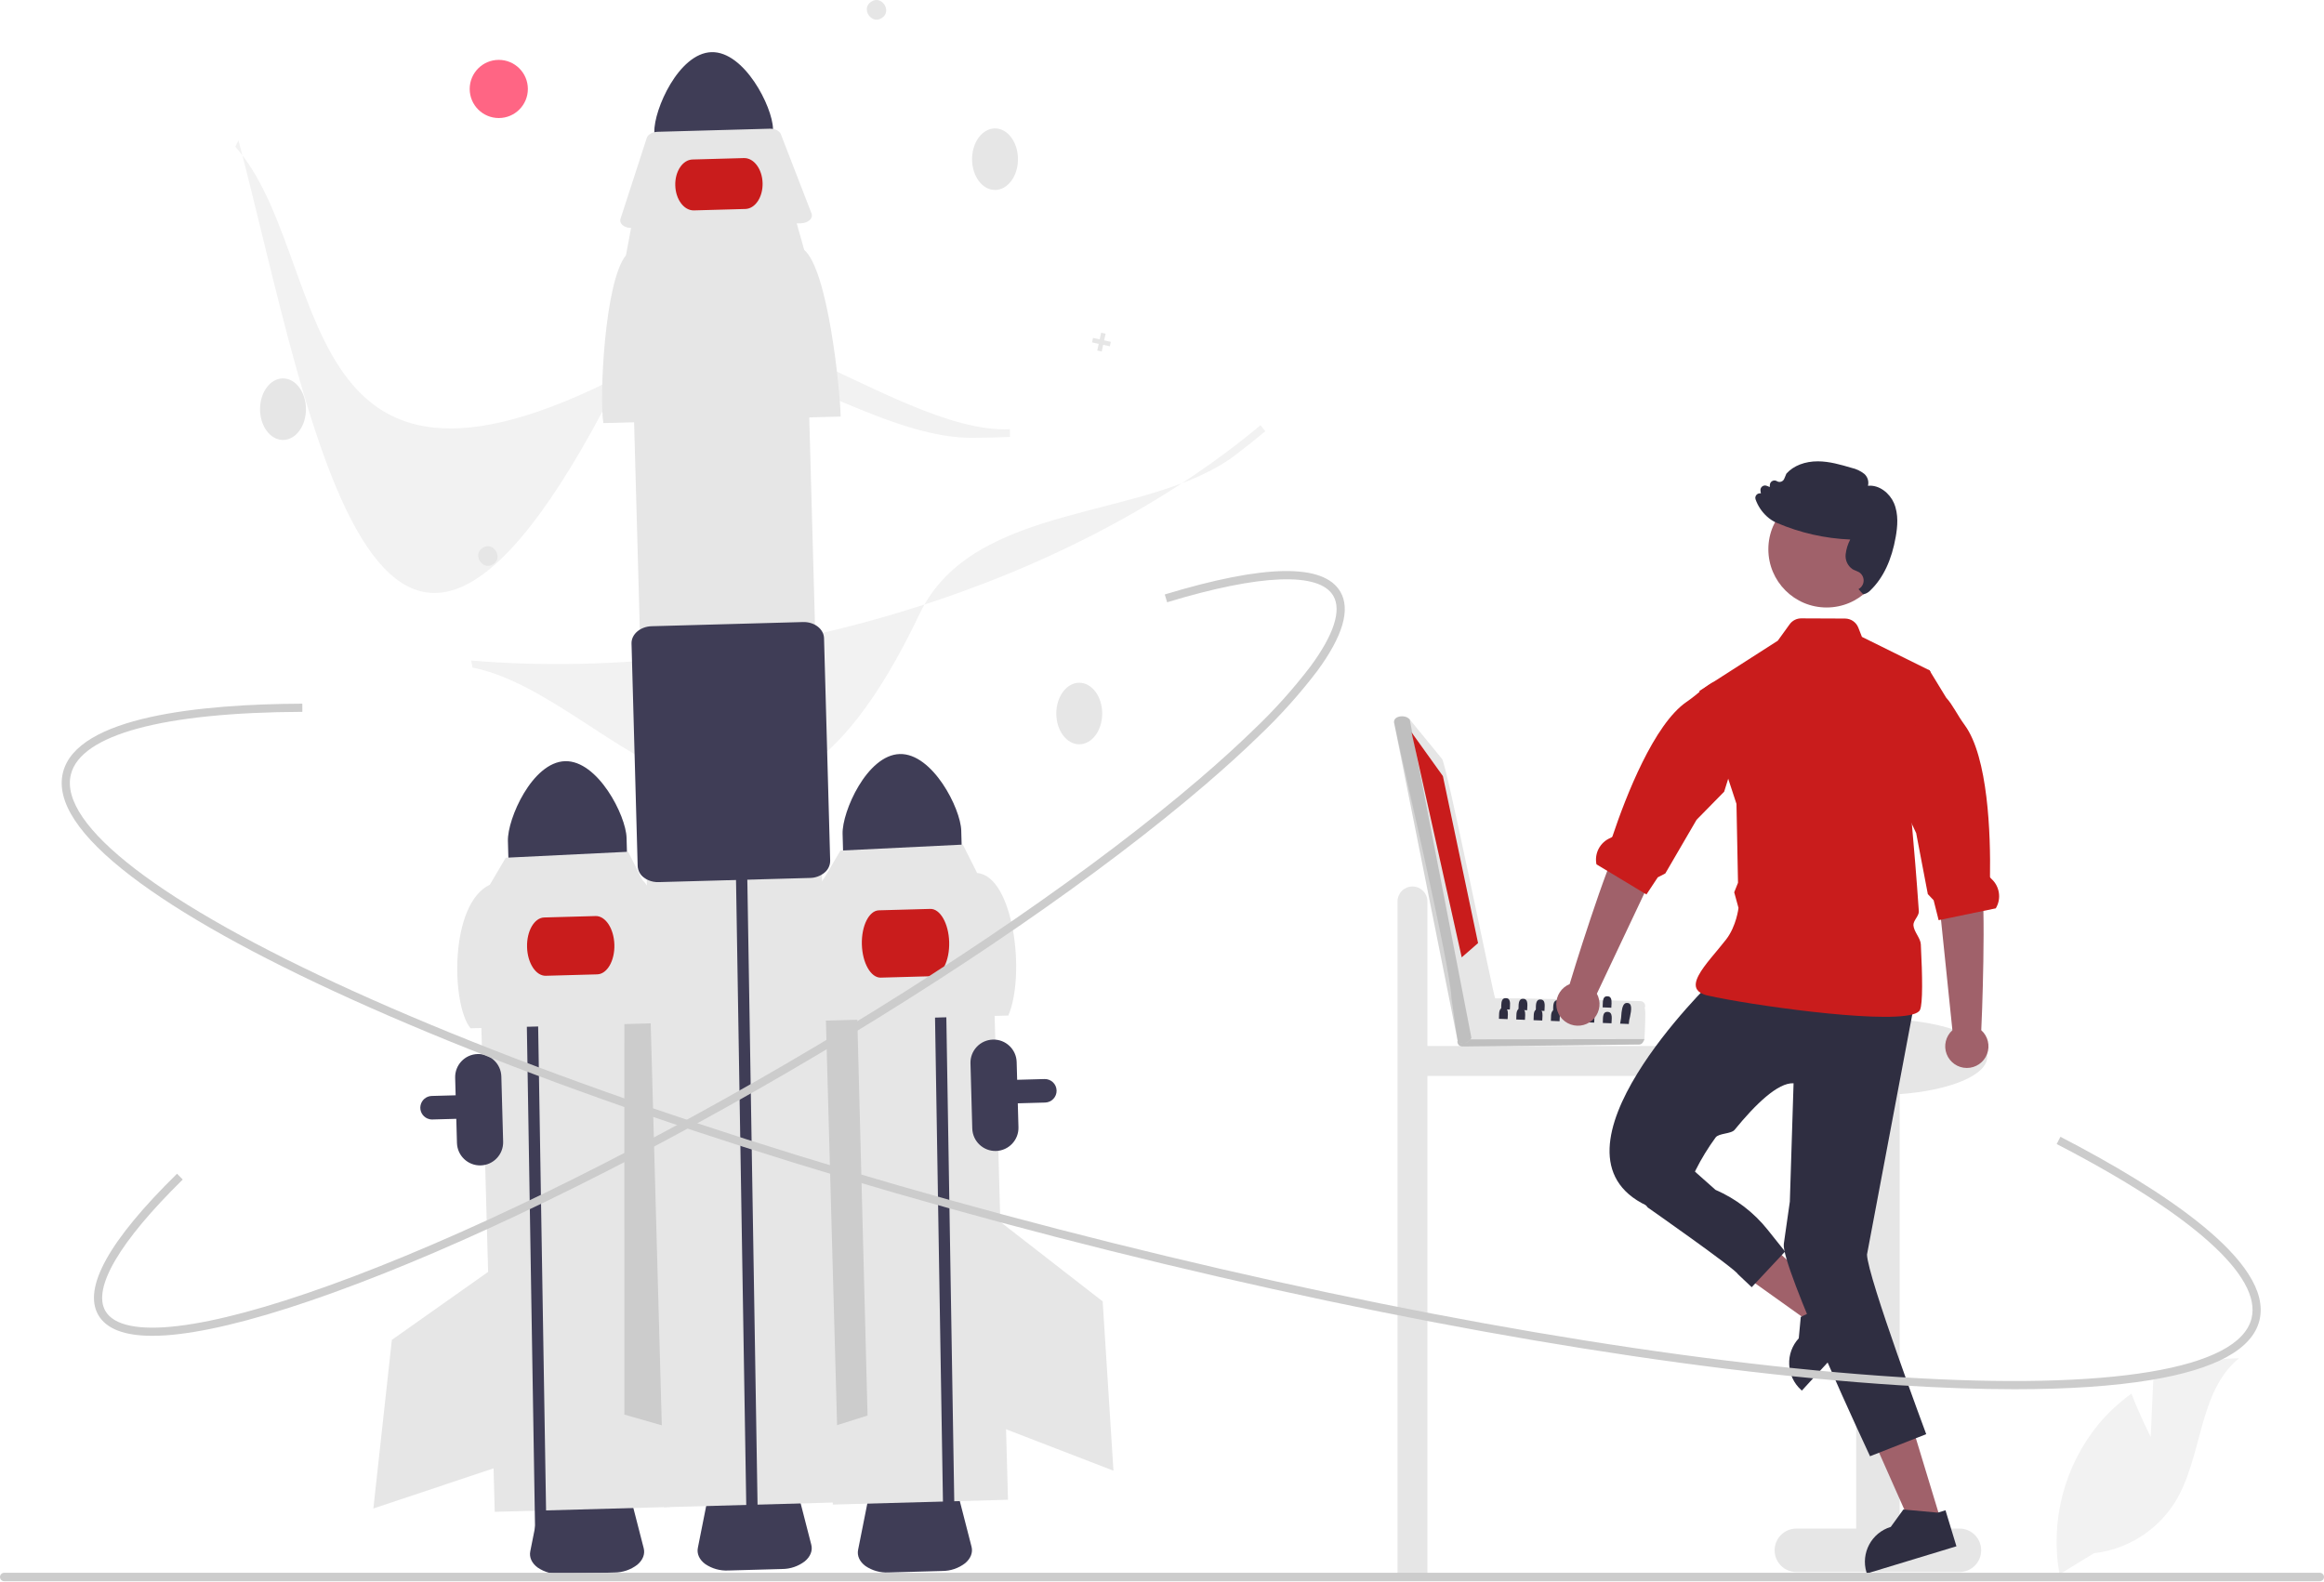
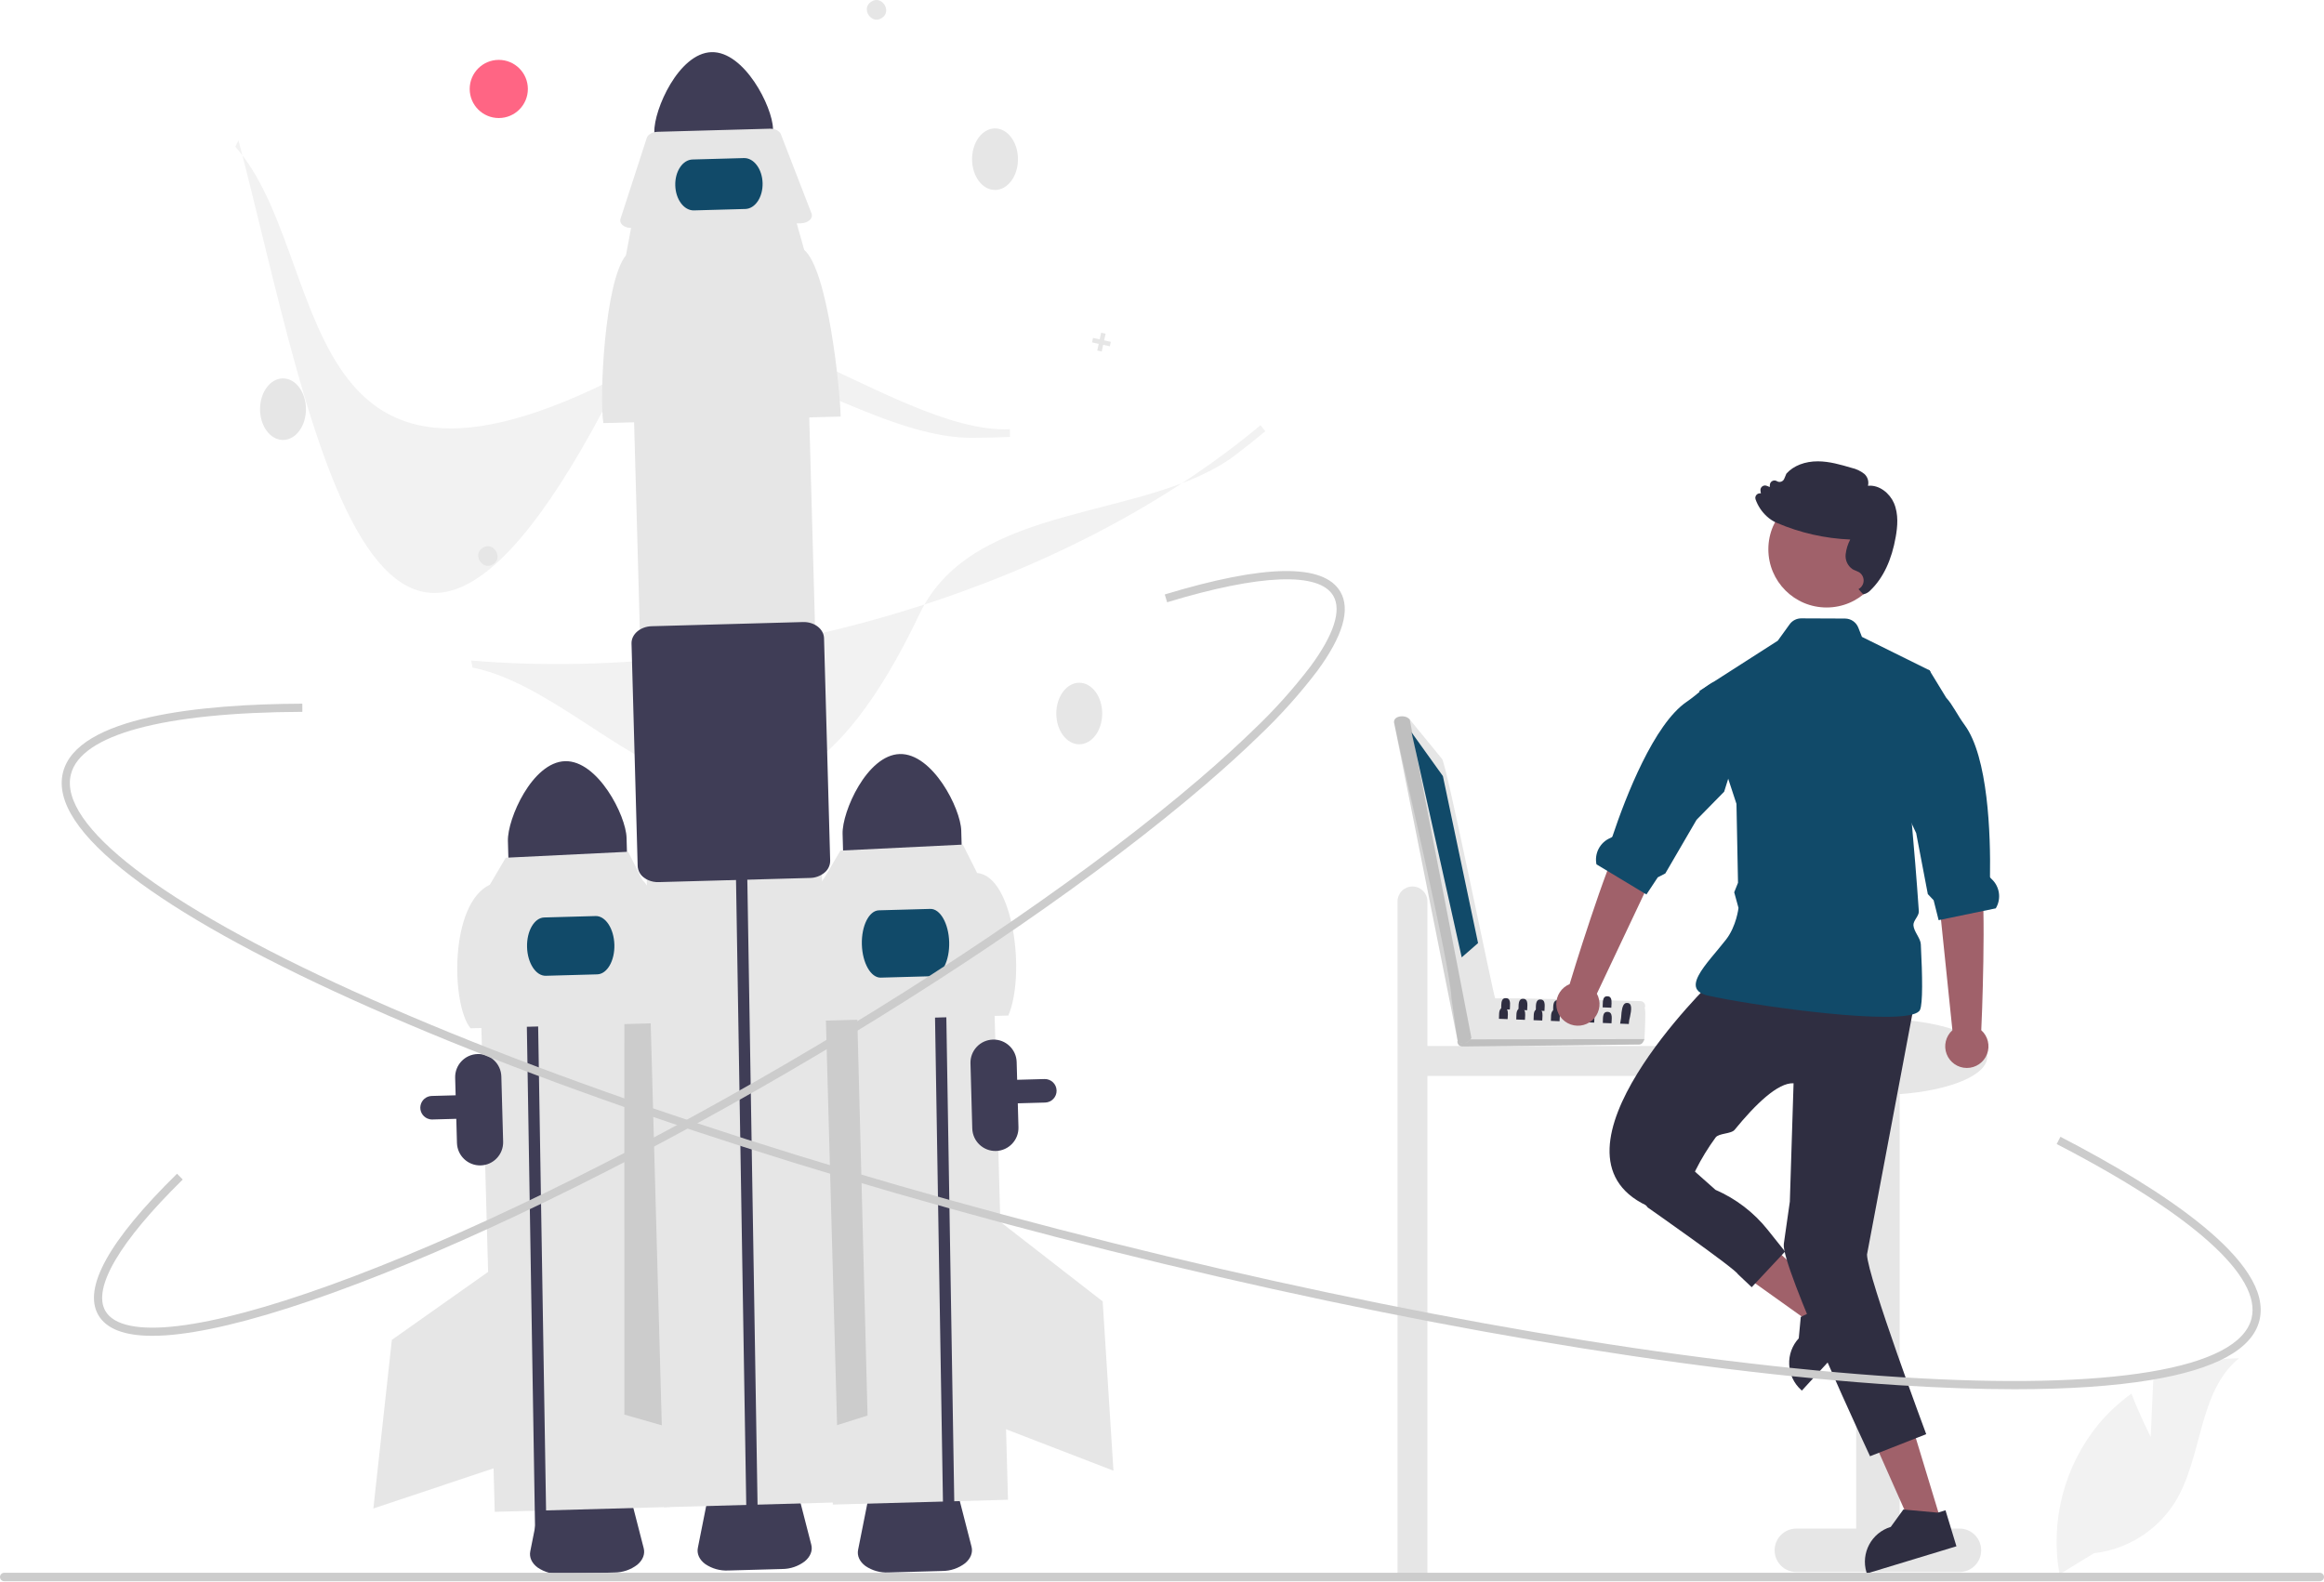
<svg xmlns="http://www.w3.org/2000/svg" data-name="Layer 1" width="855.157" height="581.907" viewBox="0 0 855.157 581.907">
  <path d="M696.927,503.797a5.5,5.5,0,0,1,5.5,5.5v53.206h105.5a5.5,5.5,0,0,1,0,11h-105.5v184h-11V509.297A5.5,5.5,0,0,1,696.927,503.797Z" transform="translate(-177.1854 -177.5591)" fill="#e6e6e6" />
  <path d="M403.333,756.253l-19.832.548a13.812,13.812,0,0,1-8.486-2.379c-2.154-1.602-3.142-3.768-2.708-5.943l3.903-19.613c.735-3.7,5.27-6.497,10.78-6.649l10.952-.302c5.51-.152,10.192,2.39,11.13,6.044l4.979,19.368c.552,2.148-.314,4.365-2.376,6.083A13.812,13.812,0,0,1,403.333,756.253Z" transform="translate(-177.1854 -177.5591)" fill="#3f3d56" />
  <path d="M523.963,755.693l-19.832.548a13.812,13.812,0,0,1-8.486-2.379c-2.154-1.602-3.142-3.768-2.708-5.943l3.903-19.613c.735-3.7,5.27-6.497,10.78-6.649l10.952-.302c5.51-.152,10.192,2.39,11.13,6.044l4.979,19.368c.552,2.148-.314,4.365-2.376,6.083A13.812,13.812,0,0,1,523.963,755.693Z" transform="translate(-177.1854 -177.5591)" fill="#3f3d56" />
  <path d="M334.467,589.188a4.331,4.331,0,0,1,1.595-8.308L561.53,574.655a4.33,4.33,0,0,1,4.449,4.208l0,0a4.336,4.336,0,0,1-4.209,4.448l-0-0-225.468,6.226A4.307,4.307,0,0,1,334.467,589.188Z" transform="translate(-177.1854 -177.5591)" fill="#3f3d56" />
  <rect x="356.219" y="515.396" width="64.474" height="217.68" transform="translate(-194.2683 -166.5985) rotate(-1.58175)" fill="#e6e6e6" />
  <polygon points="242.126 333.079 229.737 366.828 229.748 520.587 244.844 524.916 242.126 333.079" fill="#ccc" />
  <path d="M385.116,457.681c-12.057.342-21.257,21.209-21.036,29.352l.407,14.742,43.659-1.206-.407-14.742C407.511,477.685,397.174,457.357,385.116,457.681Z" transform="translate(-177.1854 -177.5591)" fill="#3f3d56" />
  <path d="M354.063,606.44a8.51,8.51,0,0,1-8.731-8.262l-.662-23.991a8.5,8.5,0,1,1,16.994-.469l.662,23.991A8.51,8.51,0,0,1,354.063,606.44Z" transform="translate(-177.1854 -177.5591)" fill="#3f3d56" />
  <polyline points="193.233 339.284 192.928 323.429 197.086 323.326 197.391 339.13 201.16 569.476 197.001 569.591" fill="#3f3d56" />
  <path d="M425.067,553.92l-74.739,2.064c-7.139-8.705-7.787-45.793,7.111-52.851l5.842-9.92,45.043-2.199,5.264,10.445C420.999,507.764,424.82,544.62,425.067,553.92Z" transform="translate(-177.1854 -177.5591)" fill="#e6e6e6" />
-   <path d="M396.936,536.132l-18.9.522c-3.647.101-6.748-4.631-6.911-10.546s2.672-10.811,6.319-10.912l18.9-.522c3.647-.101,6.748,4.631,6.911,10.546S400.583,536.032,396.936,536.132Z" transform="translate(-177.1854 -177.5591)" fill="#c91c1c" />
+   <path d="M396.936,536.132l-18.9.522c-3.647.101-6.748-4.631-6.911-10.546s2.672-10.811,6.319-10.912l18.9-.522c3.647-.101,6.748,4.631,6.911,10.546S400.583,536.032,396.936,536.132Z" transform="translate(-177.1854 -177.5591)" fill="#114a69" />
  <polygon points="183.151 465.568 144.192 493.088 137.386 555.138 182.834 539.953 183.151 465.568" fill="#e6e6e6" />
  <rect x="480.63" y="512.731" width="64.474" height="217.68" transform="translate(-194.1474 -163.1654) rotate(-1.58175)" fill="#e6e6e6" />
  <polygon points="301.996 333.806 315.257 367.222 319.236 520.93 304.257 525.649 301.996 333.806" fill="#ccc" />
  <ellipse cx="397.132" cy="262.584" rx="8.447" ry="11.327" fill="#e6e6e6" />
  <path d="M508.269,455.051c-12.057.342-21.257,21.209-21.036,29.352l.407,14.742,43.659-1.206L530.892,483.197C530.663,475.054,520.326,454.727,508.269,455.051Z" transform="translate(-177.1854 -177.5591)" fill="#3f3d56" />
  <polyline points="343.567 344.247 343.262 328.392 347.42 328.288 347.725 344.093 351.494 574.439 347.335 574.554" fill="#3f3d56" />
  <path d="M548.219,551.29l-74.739,2.064c-1.303-7.877.383-44.633,7.111-52.851l5.842-9.92,45.043-2.199,5.264,10.445C550.039,499.912,554.691,536.032,548.219,551.29Z" transform="translate(-177.1854 -177.5591)" fill="#e6e6e6" />
-   <path d="M520.18,536.813l-18.9.522c-3.647.101-6.768-5.374-6.957-12.202s2.626-12.466,6.273-12.567l18.9-.522c3.647-.101,6.768,5.374,6.957,12.202S523.827,536.712,520.18,536.813Z" transform="translate(-177.1854 -177.5591)" fill="#c91c1c" />
+   <path d="M520.18,536.813l-18.9.522c-3.647.101-6.768-5.374-6.957-12.202s2.626-12.466,6.273-12.567l18.9-.522c3.647-.101,6.768,5.374,6.957,12.202S523.827,536.712,520.18,536.813Z" transform="translate(-177.1854 -177.5591)" fill="#114a69" />
  <polygon points="368.086 449.662 405.749 478.93 409.715 541.227 365.009 523.983 368.086 449.662" fill="#e6e6e6" />
  <path d="M534.754,338.68c-40.413,0-86.857-44.846-127.949-23.539-124.415,64.514-107.289-43.44-143.032-83.589l1.173-2.354c27.059,103.218,51.543,267.692,142.399,83.205,22.759-46.214,97.455,25.22,141.423,23.113l.076,2.829Q541.88,338.681,534.754,338.68Z" transform="translate(-177.1854 -177.5591)" fill="#f2f2f2" />
  <path d="M631.751,345.026c-32.216,24.4-96.316,16.691-116.208,58.487-60.228,126.545-111.754,30.148-164.488,19.724l-.486-2.585c52.79,4.378,109.414-2.415,163.751-19.648,49.104-15.571,92.915-38.736,126.692-66.962l1.769,2.209Q637.432,340.725,631.751,345.026Z" transform="translate(-177.1854 -177.5591)" fill="#f2f2f2" />
  <ellipse cx="104.132" cy="150.584" rx="8.447" ry="11.327" fill="#e6e6e6" />
  <ellipse cx="366.132" cy="58.584" rx="8.447" ry="11.327" fill="#e6e6e6" />
  <path d="M358.656,385.188c-3.862,2.573-7.815-3.551-3.878-6.01C358.639,376.605,362.592,382.729,358.656,385.188Z" transform="translate(-177.1854 -177.5591)" fill="#e6e6e6" />
  <path d="M501.656,184.188c-3.862,2.573-7.815-3.551-3.878-6.01C501.639,175.605,505.592,181.729,501.656,184.188Z" transform="translate(-177.1854 -177.5591)" fill="#e6e6e6" />
  <polygon points="408.749 125.801 406.292 125.262 406.83 122.804 405.192 122.445 404.653 124.903 402.196 124.365 401.837 126.003 404.294 126.542 403.756 128.999 405.394 129.358 405.933 126.9 408.39 127.439 408.749 125.801" fill="#e6e6e6" />
  <circle cx="183.535" cy="32.737" r="10.702" fill="#ff6584" />
  <path d="M439.001,196.75c-12.057.342-21.257,21.209-21.036,29.352l.407,14.742,43.659-1.206-.407-14.742C461.396,216.753,451.059,196.426,439.001,196.75Z" transform="translate(-177.1854 -177.5591)" fill="#3f3d56" />
  <path d="M464.998,754.968l-19.832.548a13.812,13.812,0,0,1-8.486-2.379c-2.154-1.602-3.142-3.768-2.708-5.943l3.903-19.613c.736-3.7,5.27-6.497,10.78-6.649l10.952-.302c5.51-.152,10.192,2.39,11.13,6.044l4.979,19.368c.552,2.148-.314,4.365-2.376,6.083A13.812,13.812,0,0,1,464.998,754.968Z" transform="translate(-177.1854 -177.5591)" fill="#3f3d56" />
  <rect x="415.453" y="291.401" width="64.474" height="440.016" transform="translate(-191.1314 -165.0065) rotate(-1.58175)" fill="#e6e6e6" />
  <polyline points="270.868 325.949 270.563 310.094 274.721 309.991 275.026 325.795 278.795 556.141 274.636 556.256" fill="#3f3d56" />
  <path d="M486.531,330.851,399.205,333.262c-1.523-9.203.447-52.15,8.308-61.752l2.154-11.462,60.297-1.665,3.155,11.171C481.778,276.922,486.242,319.985,486.531,330.851Z" transform="translate(-177.1854 -177.5591)" fill="#e6e6e6" />
  <path d="M471.87,259.735l-62.223,1.718c-2.297.063-4.193-1.142-4.236-2.693a1.952,1.952,0,0,1,.097-.658l9.665-29.775c.414-1.275,2.061-2.211,3.984-2.264l41.264-1.139c1.923-.053,3.619.791,4.103,2.041l11.293,29.196c.578,1.493-.756,3.047-2.98,3.471A6.081,6.081,0,0,1,471.87,259.735Z" transform="translate(-177.1854 -177.5591)" fill="#e6e6e6" />
  <path d="M415.786,501.486a7.626,7.626,0,0,1-1.581-.915,5.604,5.604,0,0,1-2.379-4.321l-2.261-81.878c-.093-3.389,3.225-6.241,7.398-6.356l55.703-1.538c4.173-.116,7.643,2.549,7.737,5.938l2.261,81.878a5.603,5.603,0,0,1-2.137,4.446,8.506,8.506,0,0,1-5.261,1.91l-55.702,1.538A8.92,8.92,0,0,1,415.786,501.486Z" transform="translate(-177.1854 -177.5591)" fill="#3f3d56" />
-   <path d="M451.438,254.466l-18.9.522c-3.647.101-6.731-4.02-6.874-9.184s2.709-9.449,6.356-9.55l18.9-.522c3.647-.101,6.731,4.02,6.874,9.184S455.085,254.365,451.438,254.466Z" transform="translate(-177.1854 -177.5591)" fill="#c91c1c" />
+   <path d="M451.438,254.466l-18.9.522c-3.647.101-6.731-4.02-6.874-9.184s2.709-9.449,6.356-9.55l18.9-.522c3.647-.101,6.731,4.02,6.874,9.184S455.085,254.365,451.438,254.466Z" transform="translate(-177.1854 -177.5591)" fill="#114a69" />
  <path d="M898.194,740.087h-22V580.21c18.402-1.32,32.233-6.955,32.233-13.707,0-7.732-18.132-14-40.5-14s-40.5,6.268-40.5,14c0,6.818,14.1,12.494,32.767,13.742V740.087h-22a8,8,0,0,0,0,16h60a8,8,0,0,0,0-16Z" transform="translate(-177.1854 -177.5591)" fill="#e6e6e6" />
  <polygon points="676.847 481.363 669.62 489.238 635.806 465.112 646.471 453.489 676.847 481.363" fill="#a0616a" />
  <path d="M835.554,679.707a13.322,13.322,0,0,0,4.336,9.307l.318.296,9.478-10.329,13.821-15.064-10.203-9.367-1.842,2.012-.192.207-9.182,4.343-1.946.925-.333.155-.732,7.865v.007A13.283,13.283,0,0,0,835.554,679.707Z" transform="translate(-177.1854 -177.5591)" fill="#2f2e41" />
  <polygon points="714.287 559.924 704.06 563.031 687.21 525.063 702.304 520.478 714.287 559.924" fill="#a0616a" />
  <path d="M863.987,756.202l.126.422,32.976-10.018-4.025-13.251-2.604.792-.274.081-12.26-1.125-.363-.03-4.639,6.4a13.413,13.413,0,0,0-8.938,16.728Z" transform="translate(-177.1854 -177.5591)" fill="#2f2e41" />
  <path id="ad16ec3e-8c70-4d69-a6df-f9bf45b483f6-284" data-name="Path 17" d="M807.142,538.687s-65.294,63.042-24.016,82.556h12.758a84.503,84.503,0,0,1,12.611-25.108c1.205-1.577,5.721-1.257,6.975-2.794,7.657-9.387,15.958-17.448,21.691-17.128l-1.372,43.558L833.571,635.308c-1.165,8.032,31.727,78.161,31.727,78.161L885.972,705.344s-21.54-57.762-21.792-66.089L881.442,547.693Z" transform="translate(-177.1854 -177.5591)" fill="#2f2e41" />
-   <path d="M801.698,541.796a3.89,3.89,0,0,0,1.273,1.154,8.99,8.99,0,0,0,2.671.991c14.701,3.337,62.726,10.255,75.192,6.955,1.532-.4,2.53-.962,2.856-1.702,1.043-2.338.91-12.215.296-24.142-.111-2.234-2.575-4.654-2.723-6.992-.104-1.753,2.109-3.403,1.99-5.186-.814-12.06-1.864-24.349-2.567-32.118-.444-4.994-.747-8.116-.747-8.116l7.584-47.817-.355-.585-.4-.2-24.453-12.104-1.332-3.403a5.267,5.267,0,0,0-4.876-3.337l-16.107-.067a5.249,5.249,0,0,0-4.284,2.175l-4.365,6.045-28.855,18.497.111.34,13.54,41.203.067,3.211v.007l.503,25.821-1.398,3.5,1.576,5.741s-.725,6.711-4.609,11.697c-3.522,4.528-8.005,9.248-10.033,13.081v.007C801.128,538.571,800.751,540.405,801.698,541.796Z" transform="translate(-177.1854 -177.5591)" fill="#c91c1c" />
+   <path d="M801.698,541.796a3.89,3.89,0,0,0,1.273,1.154,8.99,8.99,0,0,0,2.671.991c14.701,3.337,62.726,10.255,75.192,6.955,1.532-.4,2.53-.962,2.856-1.702,1.043-2.338.91-12.215.296-24.142-.111-2.234-2.575-4.654-2.723-6.992-.104-1.753,2.109-3.403,1.99-5.186-.814-12.06-1.864-24.349-2.567-32.118-.444-4.994-.747-8.116-.747-8.116l7.584-47.817-.355-.585-.4-.2-24.453-12.104-1.332-3.403a5.267,5.267,0,0,0-4.876-3.337l-16.107-.067a5.249,5.249,0,0,0-4.284,2.175l-4.365,6.045-28.855,18.497.111.34,13.54,41.203.067,3.211v.007l.503,25.821-1.398,3.5,1.576,5.741s-.725,6.711-4.609,11.697c-3.522,4.528-8.005,9.248-10.033,13.081v.007C801.128,538.571,800.751,540.405,801.698,541.796Z" transform="translate(-177.1854 -177.5591)" fill="#114a69" />
  <path id="ef5568b9-6037-4ec0-9cfc-fa22633e4b80-285" data-name="Path 18" d="M779.991,617.498l3.49,4.41s32.098,22.456,33.2,24.555l5.073,4.8,12.274-13.12-6.383-8a50.107,50.107,0,0,0-19.221-14.716h0l-9.782-8.679Z" transform="translate(-177.1854 -177.5591)" fill="#2f2e41" />
  <path d="M895.61,556.69l-5.845-56.578L888.222,476.827l16.36-2.958s-.648,16.65,1.495,26.044c2.115,9.27.281,55.535.15,56.773a7.96,7.96,0,1,1-10.617.005Z" transform="translate(-177.1854 -177.5591)" fill="#a0616a" />
-   <path d="M876.128,471.006l4.558,9.751,1.591,3.396,4.284,22.433,2.138,2.271,1.842,7.332.866-.178,15.611-3.233,4.55-.94A8.65,8.65,0,0,0,909.999,501.015c-.311-.281-.57-.555-.562-.814.259-15.604-.695-44.096-9.315-55.823-2.738-3.722-4.38-7.428-6.77-10.018-.007-.007-.007-.015-.015-.015l-5.815-9.522-.355-.585-.4-.2Z" transform="translate(-177.1854 -177.5591)" fill="#c91c1c" />
+   <path d="M876.128,471.006l4.558,9.751,1.591,3.396,4.284,22.433,2.138,2.271,1.842,7.332.866-.178,15.611-3.233,4.55-.94A8.65,8.65,0,0,0,909.999,501.015c-.311-.281-.57-.555-.562-.814.259-15.604-.695-44.096-9.315-55.823-2.738-3.722-4.38-7.428-6.77-10.018-.007-.007-.007-.015-.015-.015l-5.815-9.522-.355-.585-.4-.2Z" transform="translate(-177.1854 -177.5591)" fill="#114a69" />
  <circle id="af7fa85c-211d-4c02-a612-cf38cfa53f1c" data-name="Ellipse 5" cx="672.128" cy="202.131" r="21.431" fill="#a0616a" />
  <path d="M874.761,375.079c.628-3.601,1.117-8.27-.681-12.42-1.519-3.493-5.32-6.768-9.545-6.326a4.399,4.399,0,0,0-1.373-4.399,11.555,11.555,0,0,0-4.688-2.204c-3.971-1.167-8.084-2.377-12.332-2.4-4.767-.026-8.99,1.607-11.58,4.486l-.063.093-.776,1.854a1.868,1.868,0,0,1-1.149,1.057,1.836,1.836,0,0,1-1.553-.19,1.695,1.695,0,0,0-2.581,1.366l-.041.791-1.112-.443a1.69,1.69,0,0,0-2.299,1.851l.148.941a1.811,1.811,0,0,0-1.38.311,1.655,1.655,0,0,0-.589,1.86,15.398,15.398,0,0,0,4.284,6.4,12.802,12.802,0,0,0,2.908,1.977q.329.166.685.315a76.252,76.252,0,0,0,26.963,6.108,15.654,15.654,0,0,0-1.674,5.372,5.875,5.875,0,0,0,2.514,5.541,7.399,7.399,0,0,0,1.204.552,7.941,7.941,0,0,1,1.155.534,3.598,3.598,0,0,1-.148,6.243s1.595,1.947,1.85,1.914a4.982,4.982,0,0,0,2.625-1.553C870.173,390.202,873.278,383.602,874.761,375.079Z" transform="translate(-177.1854 -177.5591)" fill="#2f2e41" />
  <path d="M968.583,706.352l.931-20.943a67.64,67.64,0,0,1,31.55-7.986c-15.153,12.389-13.259,36.269-23.532,52.929a40.686,40.686,0,0,1-29.835,18.801l-12.68,7.764a68.176,68.176,0,0,1,14.37-55.246A65.854,65.854,0,0,1,961.489,690.425C964.526,698.433,968.583,706.352,968.583,706.352Z" transform="translate(-177.1854 -177.5591)" fill="#f2f2f2" />
  <path d="M1032.342,757.913a1.549,1.549,0,0,1-1.553,1.553H178.739a1.553,1.553,0,0,1,0-3.106h852.05A1.549,1.549,0,0,1,1032.342,757.913Z" transform="translate(-177.1854 -177.5591)" fill="#ccc" />
  <path d="M543.683,601.125a8.51,8.51,0,0,1-8.731-8.262l-.662-23.991a8.5,8.5,0,0,1,16.994-.469l.662,23.991A8.51,8.51,0,0,1,543.683,601.125Z" transform="translate(-177.1854 -177.5591)" fill="#3f3d56" />
  <path d="M918.54,688.807q-19.368,0-42.457-1.464c-79.614-5.056-182.738-22.633-290.376-49.492-107.638-26.859-206.93-59.794-279.585-92.734-35.393-16.047-62.556-31.236-80.735-45.147-19.247-14.727-27.666-27.564-25.024-38.153,5.148-20.629,50.731-25.142,88.064-25.295l.013,3c-51.268.21-81.514,8.387-85.166,23.022-4.652,18.64,33.287,47.741,104.087,79.841,72.496,32.868,171.605,65.739,279.073,92.557,107.467,26.816,210.401,44.363,289.84,49.408,77.579,4.928,124.743-2.938,129.395-21.578,3.862-15.477-21.598-38.275-71.689-64.198l1.379-2.664c36.397,18.836,78.646,45.852,73.222,67.589-2.643,10.589-16.105,17.965-40.015,21.923C954.935,687.676,938.194,688.807,918.54,688.807Z" transform="translate(-177.1854 -177.5591)" fill="#ccc" />
  <path d="M233.244,669.154c-10.246,0-16.907-2.546-19.855-7.607-5.814-9.98,3.923-27.493,28.941-52.051l2.102,2.141c-23.239,22.812-33.343,40.001-28.451,48.4,3.096,5.312,12.309,7.217,26.648,5.504,14.235-1.699,33.101-6.765,56.072-15.055,47.291-17.067,106.623-45.856,167.065-81.064,60.44-35.207,114.75-72.616,152.927-105.335,7.333-6.286,13.987-12.333,19.779-17.971a196.96,196.96,0,0,0,20.976-23.377c8.563-11.627,11.453-20.581,8.358-25.895-5.17-8.875-26.888-8.04-61.156,2.353l-.87-2.871c36.766-11.149,58.507-11.483,64.619-.992,3.797,6.519.926,16.337-8.534,29.184a199.923,199.923,0,0,1-21.299,23.748c-5.837,5.683-12.539,11.772-19.92,18.1-38.31,32.833-92.777,70.354-153.369,105.649-60.594,35.297-120.1,64.168-167.556,81.295-23.185,8.367-42.273,13.485-56.735,15.211A82.698,82.698,0,0,1,233.244,669.154Z" transform="translate(-177.1854 -177.5591)" fill="#ccc" />
  <path d="M780.787,545.982c-7.414-.148-47.24-1.291-53.771-1.01-.369-1.293-12.75,14.573-13.051,14.671a1.808,1.808,0,0,0,.605,2.908c.728.442,64.932-.746,65.71-.591a1.786,1.786,0,0,0,1.594-1.038l.429-.961c.045-1.644.583-10.048.1-11.485A1.778,1.778,0,0,0,780.787,545.982Z" transform="translate(-177.1854 -177.5591)" fill="#e6e6e6" />
  <path d="M782.303,559.959c-.377.905-.859,2.043-2.023,2.001l-65.032.73a1.794,1.794,0,0,1-1.565-2.633Z" transform="translate(-177.1854 -177.5591)" opacity="0.17" style="isolation:isolate" />
  <path d="M727.32,544.777c-.7-1.211-18.086-87.238-19.537-87.958l-11.87-14.521-1.061-.798c-1.475-.81-5.014-.262-4.696,1.991h0c2.789,13.37,20.726,89.518,21.119,101.39l2.159,15.124a1.863,1.863,0,0,0,2.3,1.53,3.583,3.583,0,0,0,2.877-2.079C718.773,558.923,728.133,545.087,727.32,544.777Z" transform="translate(-177.1854 -177.5591)" fill="#e6e6e6" />
  <path d="M695.91,442.299l22.703,117.161c-.759,1.922-4.312,3.268-5.139.747-.014-.003-23.291-116.644-23.315-116.713C689.911,440.687,694.55,440.598,695.91,442.299Z" transform="translate(-177.1854 -177.5591)" opacity="0.17" style="isolation:isolate" />
-   <polygon points="519.409 269.531 530.939 285.603 543.881 347.068 537.865 352.316 519.409 269.531" fill="#c91c1c" />
+   <polygon points="519.409 269.531 530.939 285.603 543.881 347.068 537.865 352.316 519.409 269.531" fill="#114a69" />
  <path d="M773.344,554.269l3.19.13a12.539,12.539,0,0,1,.46-2.76c.48-2.28.91-4.99-1.08-4.98-1.35-.13-1.81,1.58-2.05,3.44A26.318,26.318,0,0,1,773.344,554.269Z" transform="translate(-177.1854 -177.5591)" fill="#2f2e41" />
  <path d="M755.044,549.979l2.15.08,1.04.04c-.02-1.14.51-3.49-.78-4.07a1.6,1.6,0,0,0-.65-.13c-1.21-.07-1.57.85-1.68,1.91-.07.64-.04,1.32-.06,1.85C755.064,549.769,755.054,549.879,755.044,549.979Z" transform="translate(-177.1854 -177.5591)" fill="#2f2e41" />
  <path d="M748.674,549.719l2.16.09,1.03.04c-.02-1.31.67-4.17-1.43-4.21-1.94-.11-1.69,2.36-1.74,3.76C748.694,549.509,748.684,549.619,748.674,549.719Z" transform="translate(-177.1854 -177.5591)" fill="#2f2e41" />
  <path d="M742.304,549.469l2.15.08,1.04.04c-.02-1.3.67-4.16-1.43-4.2-1.94-.12-1.69,2.35-1.74,3.76C742.324,549.259,742.314,549.369,742.304,549.469Z" transform="translate(-177.1854 -177.5591)" fill="#2f2e41" />
  <path d="M735.934,549.209l2.16.09,1.03.04c-.02-1.31.67-4.16-1.43-4.21-1.94-.11-1.69,2.36-1.74,3.76C735.954,548.999,735.944,549.109,735.934,549.209Z" transform="translate(-177.1854 -177.5591)" fill="#2f2e41" />
  <path d="M729.564,548.959l2.15.08,1.04.04c-.02-1.2.56-3.71-.98-4.14h-.01a1.464,1.464,0,0,0-.44-.06,1.506,1.506,0,0,0-.54.05h-.01c-1.34.35-1.15,2.45-1.19,3.71C729.584,548.749,729.574,548.859,729.564,548.959Z" transform="translate(-177.1854 -177.5591)" fill="#2f2e41" />
  <path d="M766.914,548.279l3.19.13c0-.12,0-.25.01-.4a13.33,13.33,0,0,0,.04-2.29c-.11-.84-.47-1.5-1.48-1.52-1.03-.06-1.44.6-1.6,1.45a3.116,3.116,0,0,0-.08.44v.01C766.914,546.879,766.964,547.719,766.914,548.279Z" transform="translate(-177.1854 -177.5591)" fill="#2f2e41" />
  <path d="M760.544,548.019l3.19.13a23.28,23.28,0,0,0,.06-2.58c-.09-.88-.44-1.6-1.49-1.62-1.06-.07-1.47.65-1.63,1.54C760.524,546.349,760.604,547.379,760.544,548.019Z" transform="translate(-177.1854 -177.5591)" fill="#2f2e41" />
  <path d="M754.174,547.769l.95.04,2.24.09c-.01-.48.08-1.18.09-1.87a4.233,4.233,0,0,0-.02-.62c-.08-.93-.41-1.7-1.5-1.72-1.11-.06-1.5.71-1.64,1.65C754.154,546.179,754.234,547.149,754.174,547.769Z" transform="translate(-177.1854 -177.5591)" fill="#2f2e41" />
  <path d="M766.974,554.019l3.19.12c-.01-1.3.67-4.16-1.43-4.2C766.634,549.809,767.094,552.709,766.974,554.019Z" transform="translate(-177.1854 -177.5591)" fill="#2f2e41" />
  <path d="M760.604,553.759l3.19.13c-.01-1.31.67-4.17-1.43-4.21C760.264,549.559,760.724,552.459,760.604,553.759Z" transform="translate(-177.1854 -177.5591)" fill="#2f2e41" />
  <path d="M754.234,553.509l3.19.12c-.01-.93.34-2.65-.23-3.57a1.32,1.32,0,0,0-1.2-.63,1.406,1.406,0,0,0-.93.23C754.044,550.329,754.334,552.449,754.234,553.509Z" transform="translate(-177.1854 -177.5591)" fill="#2f2e41" />
  <path d="M747.864,553.249l3.19.13c-.01-.93.33-2.64-.22-3.57a1.323,1.323,0,0,0-1.21-.64,1.389,1.389,0,0,0-.93.23C747.674,550.089,747.964,552.199,747.864,553.249Z" transform="translate(-177.1854 -177.5591)" fill="#2f2e41" />
  <path d="M741.494,552.999l3.19.12c-.01-.93.34-2.65-.23-3.57a1.319,1.319,0,0,0-1.2-.63,1.405,1.405,0,0,0-.93.23C741.304,549.819,741.594,551.939,741.494,552.999Z" transform="translate(-177.1854 -177.5591)" fill="#2f2e41" />
  <path d="M735.124,552.739l3.19.13c-.01-.93.33-2.64-.22-3.57a1.312,1.312,0,0,0-1.21-.64,1.389,1.389,0,0,0-.93.23C734.934,549.579,735.224,551.689,735.124,552.739Z" transform="translate(-177.1854 -177.5591)" fill="#2f2e41" />
  <path d="M728.754,552.489l3.19.12c-.01-.93.33-2.64-.23-3.57a1.308,1.308,0,0,0-1.2-.63,1.405,1.405,0,0,0-.93.23C728.564,549.319,728.854,551.429,728.754,552.489Z" transform="translate(-177.1854 -177.5591)" fill="#2f2e41" />
  <path d="M764.78,543.245l24.313-51.421L798.286,470.375l-14.448-8.227s-4.921,15.919-10.064,24.067c-5.075,8.04-18.718,52.287-19.006,53.497a7.96,7.96,0,1,0,10.012,3.533Z" transform="translate(-177.1854 -177.5591)" fill="#a0616a" />
-   <path d="M764.632,495.638l18.388,11.093,4.17-6.303,2.777-1.433,11.494-19.737,10.162-10.354,13.427-42.919-17.47,2.621-.023.007c-3.112,1.651-5.896,4.602-9.713,7.203-12.026,8.196-22.395,34.752-27.335,49.559-.081.243-.414.412-.8.578a8.653,8.653,0,0,0-5.077,9.685Z" transform="translate(-177.1854 -177.5591)" fill="#c91c1c" />
+   <path d="M764.632,495.638l18.388,11.093,4.17-6.303,2.777-1.433,11.494-19.737,10.162-10.354,13.427-42.919-17.47,2.621-.023.007c-3.112,1.651-5.896,4.602-9.713,7.203-12.026,8.196-22.395,34.752-27.335,49.559-.081.243-.414.412-.8.578a8.653,8.653,0,0,0-5.077,9.685Z" transform="translate(-177.1854 -177.5591)" fill="#114a69" />
</svg>
